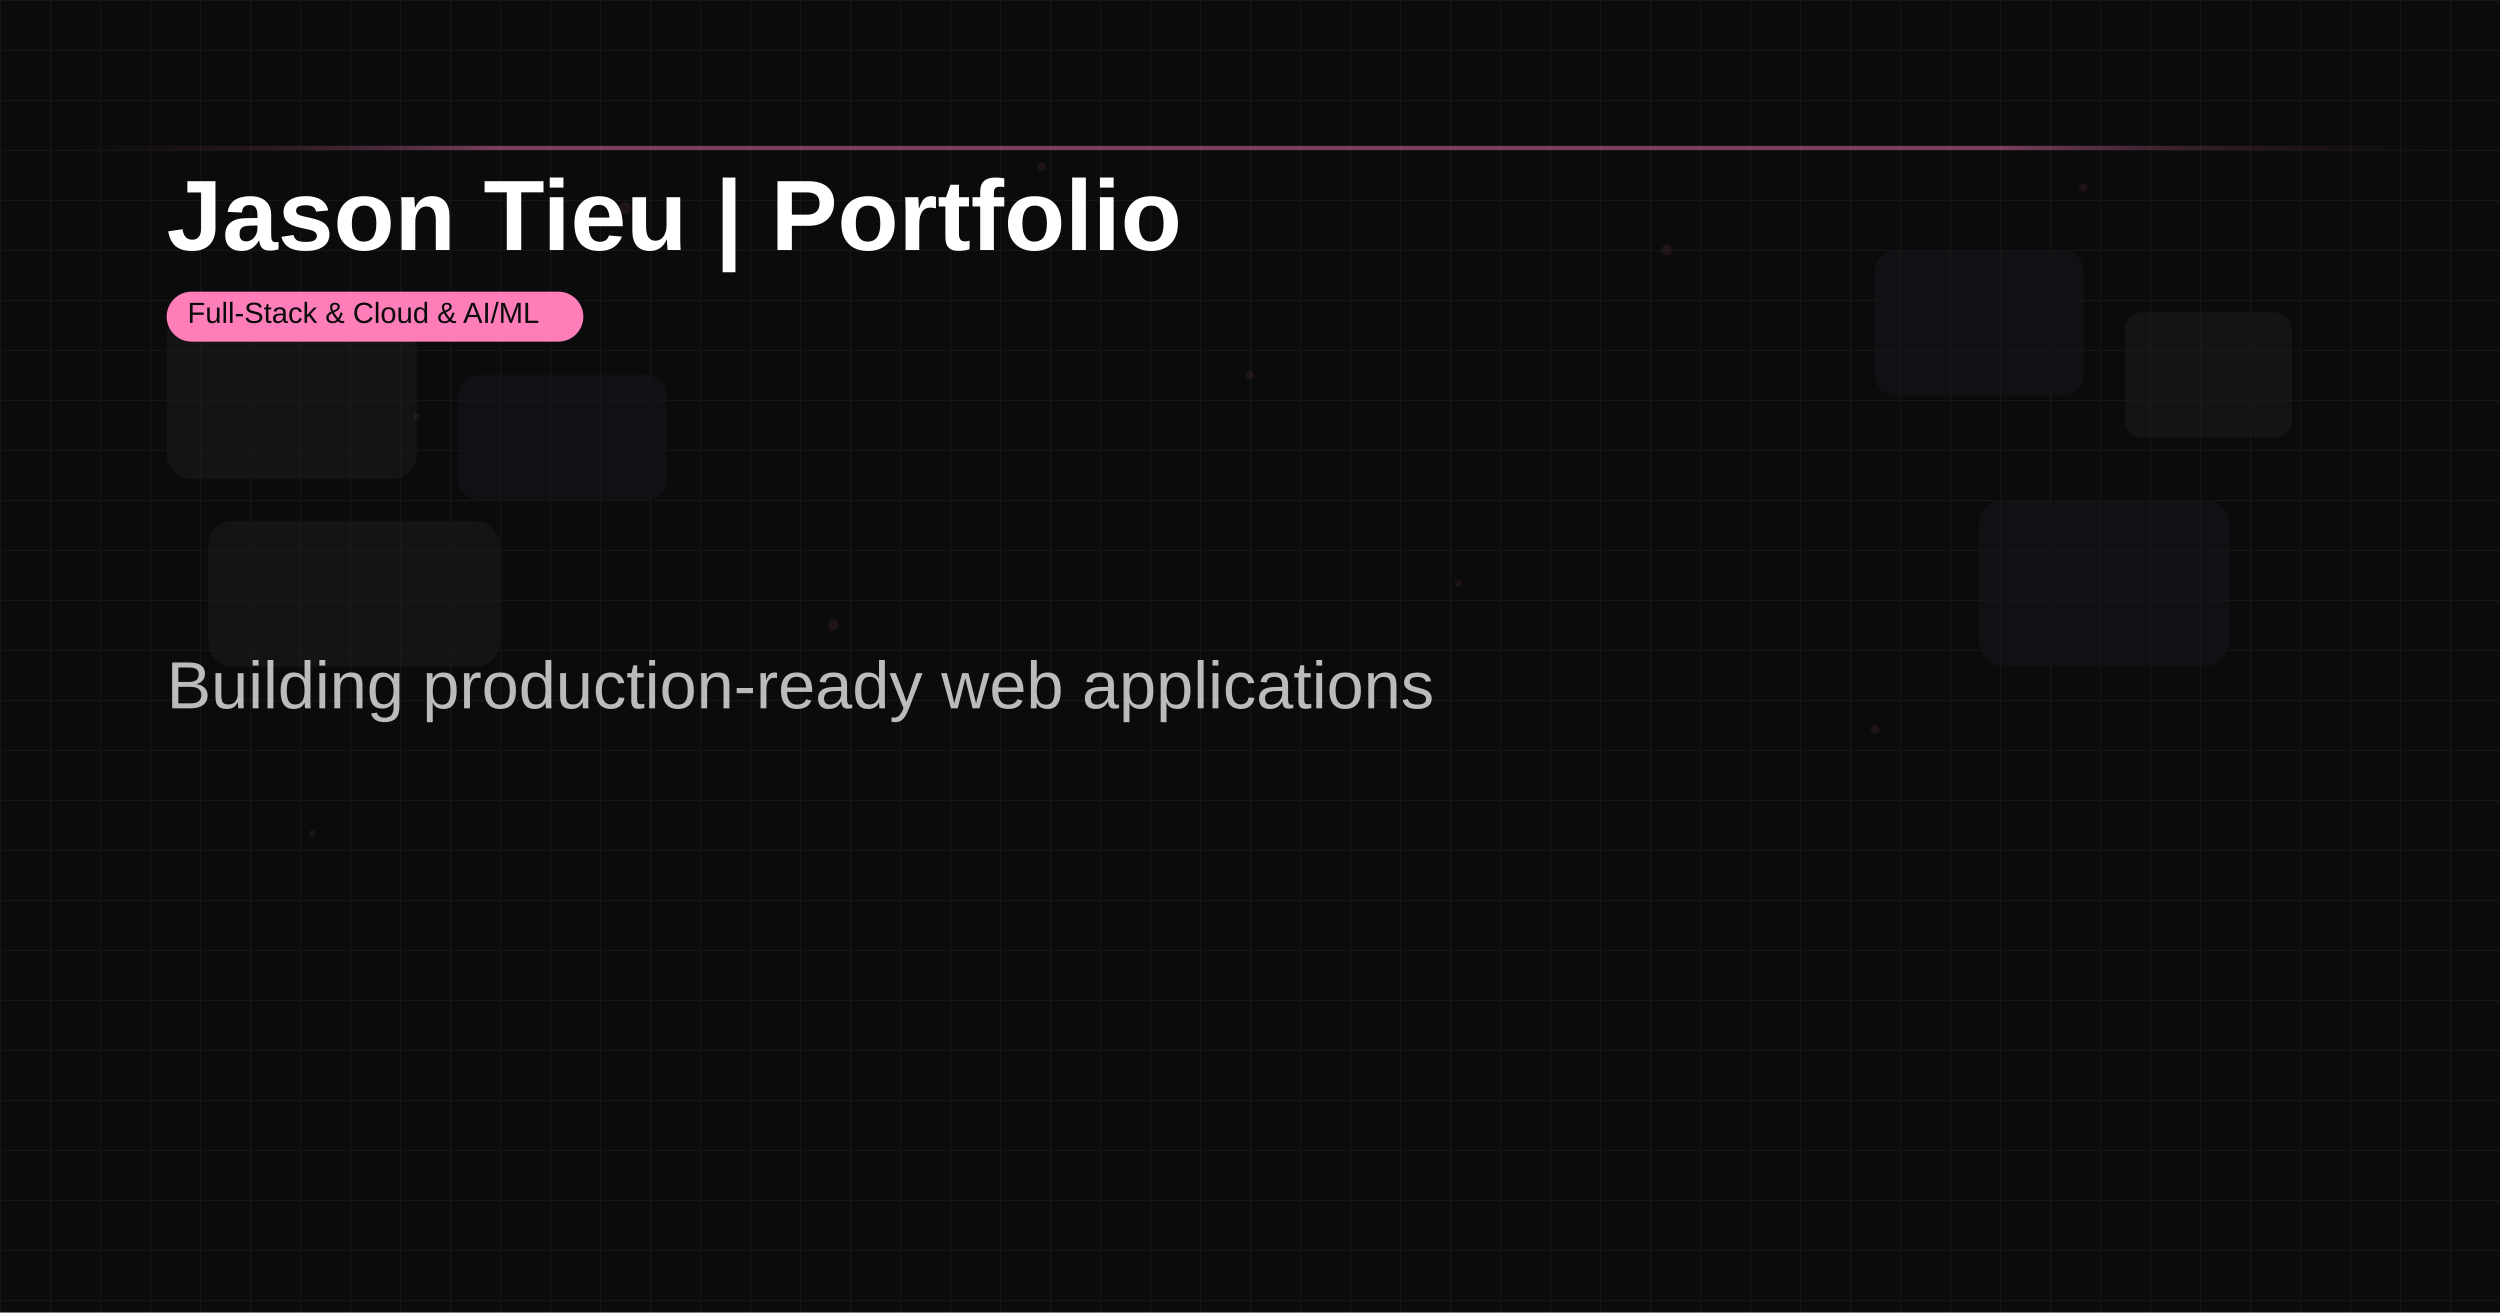
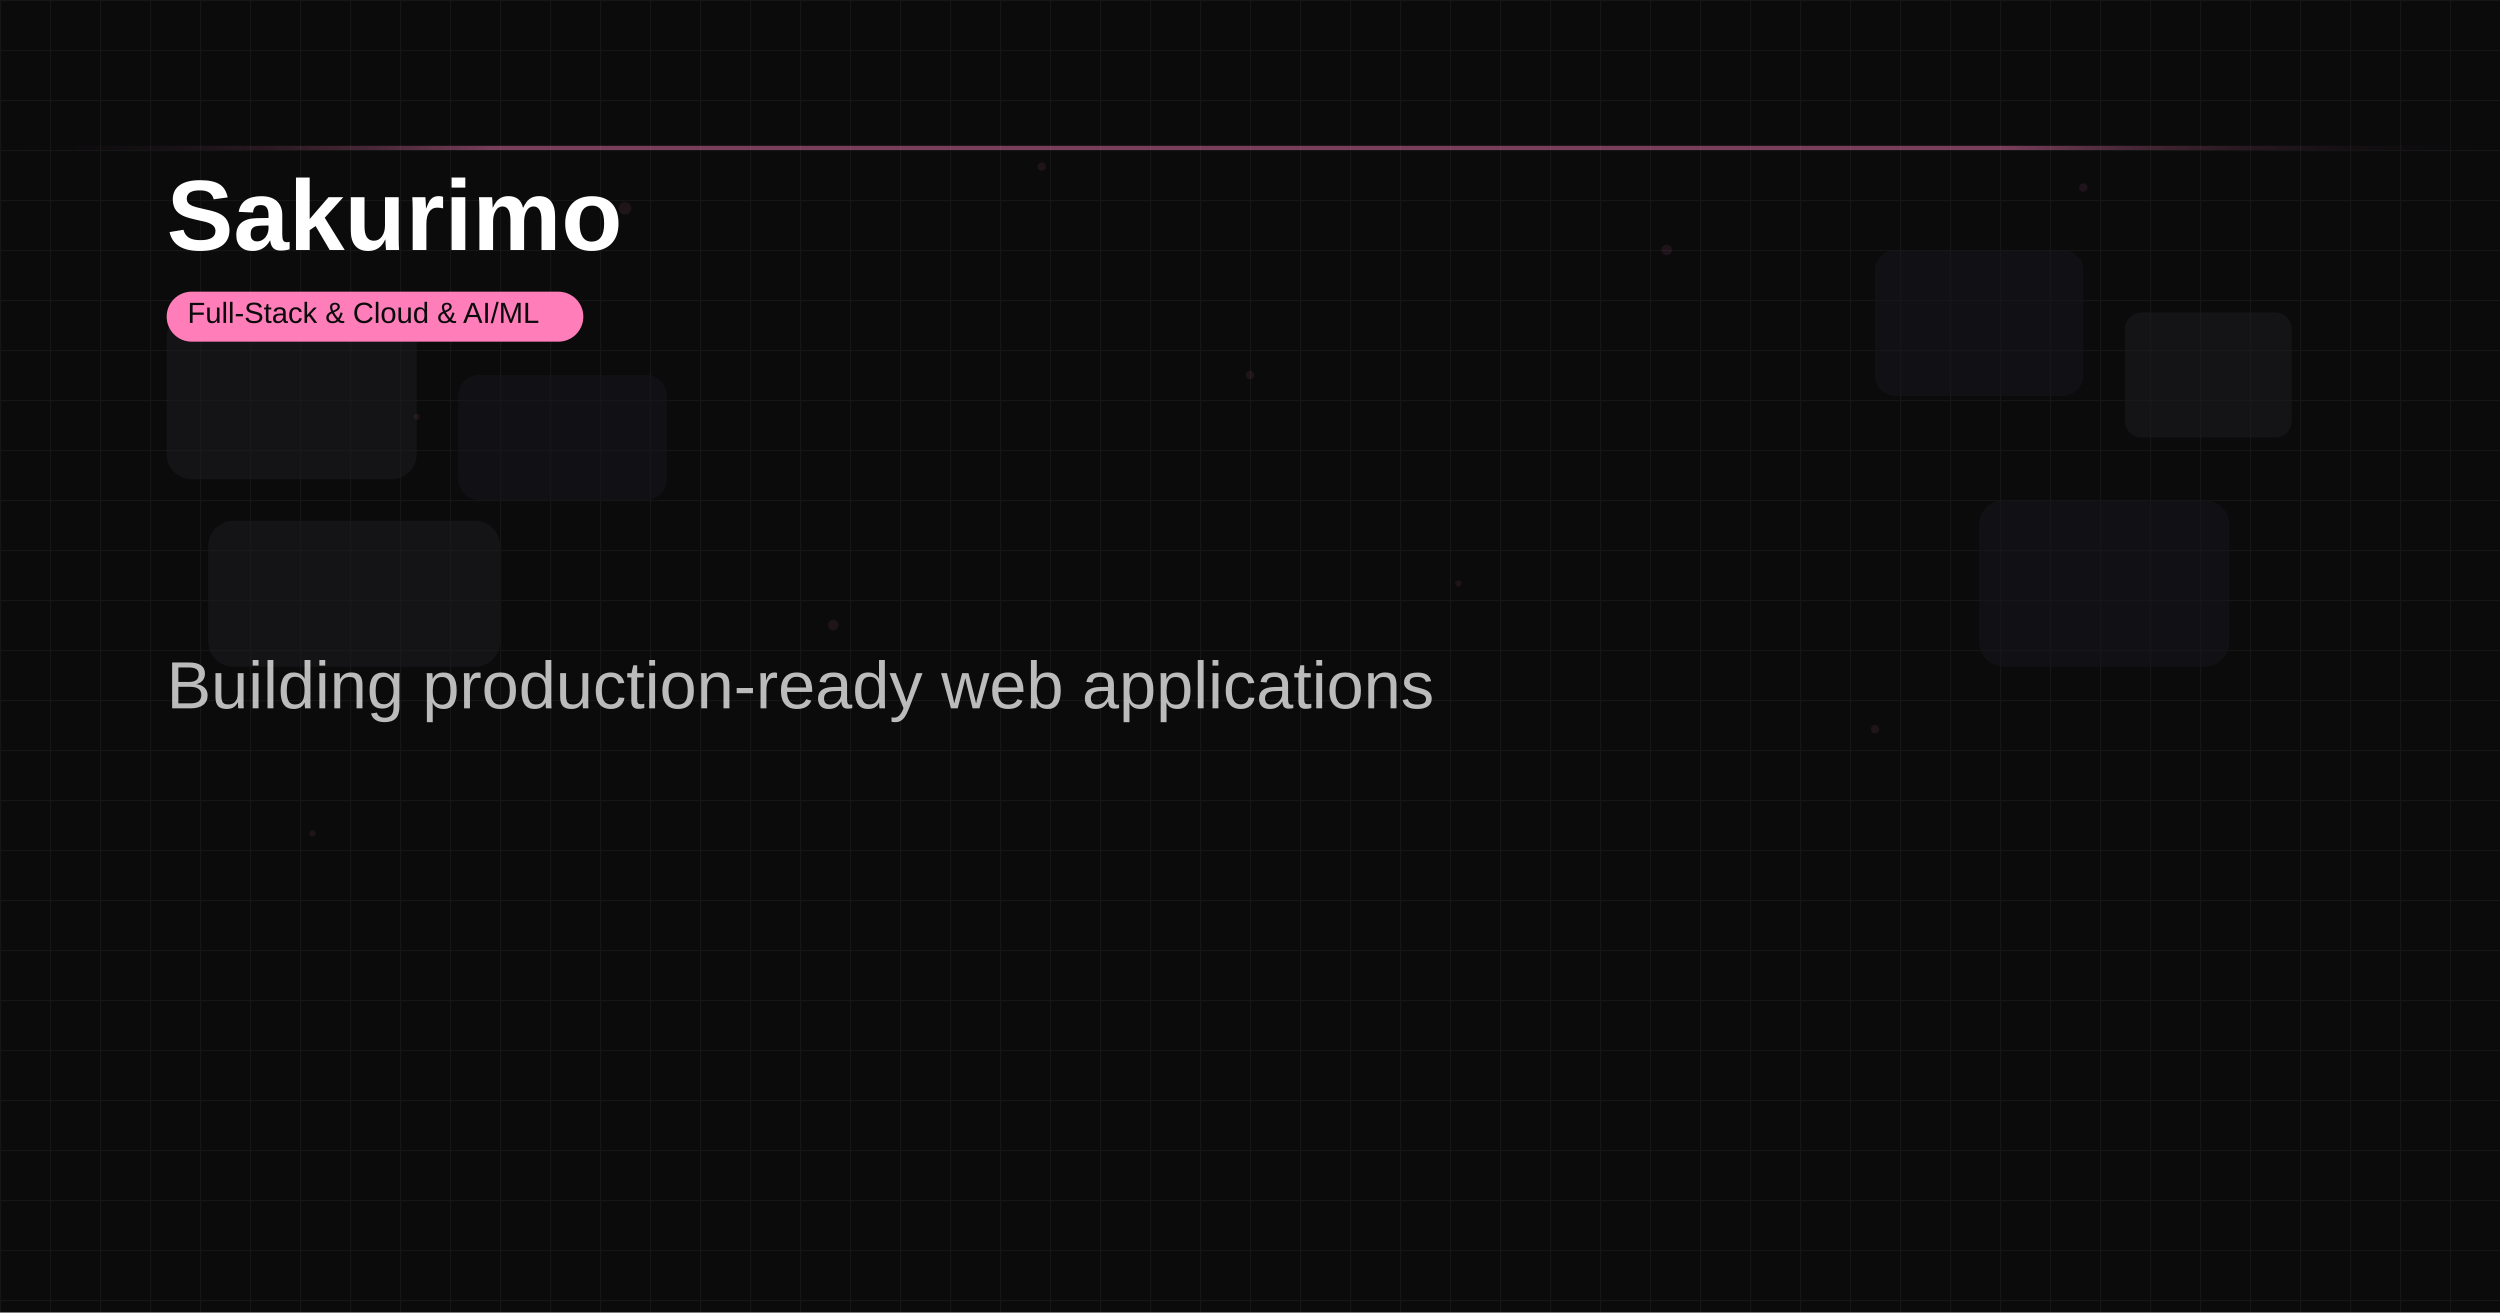
<svg xmlns="http://www.w3.org/2000/svg" width="1200" height="630" viewBox="0 0 1200 630" fill="none">
  <defs>
    <pattern id="grid" x="0" y="0" width="24" height="24" patternUnits="userSpaceOnUse">
      <path d="M 24 0 L 0 0 0 24" fill="none" stroke="rgba(255,255,255,0.05)" stroke-width="1" />
    </pattern>
    <linearGradient id="accentGradient" x1="0%" y1="0%" x2="100%" y2="0%">
      <stop offset="0%" stop-color="transparent" />
      <stop offset="20%" stop-color="rgba(255,126,185,0.45)" />
      <stop offset="80%" stop-color="rgba(255,126,185,0.45)" />
      <stop offset="100%" stop-color="transparent" />
    </linearGradient>
    <linearGradient id="cardHighlight" x1="0%" y1="0%" x2="100%" y2="100%">
      <stop offset="0%" stop-color="rgba(255,255,255,0.08)" />
      <stop offset="100%" stop-color="transparent" />
    </linearGradient>
  </defs>
  <rect width="1200" height="630" fill="#0b0b0c" />
  <rect width="1200" height="630" fill="url(#grid)" />
  <rect x="0" y="70" width="1200" height="2" fill="url(#accentGradient)" rx="1" />
  <g opacity="0.6">
    <rect x="80" y="150" width="120" height="80" fill="#1a1b1e" rx="12" />
    <rect x="220" y="180" width="100" height="60" fill="#15161a" rx="10" />
    <rect x="100" y="250" width="140" height="70" fill="#1a1b1e" rx="12" />
    <rect x="900" y="120" width="100" height="70" fill="#15161a" rx="10" />
    <rect x="1020" y="150" width="80" height="60" fill="#1a1b1e" rx="8" />
    <rect x="950" y="240" width="120" height="80" fill="#15161a" rx="12" />
  </g>
  <g opacity="0.08">
    <circle cx="300" cy="100" r="3" fill="#ff7eb9" />
    <circle cx="500" cy="80" r="2" fill="#ff7eb9" />
    <circle cx="800" cy="120" r="2.5" fill="#ff7eb9" />
    <circle cx="1000" cy="90" r="2" fill="#ff7eb9" />
    <circle cx="200" cy="200" r="1.5" fill="#ff7eb9" />
    <circle cx="600" cy="180" r="2" fill="#ff7eb9" />
    <circle cx="400" cy="300" r="2.5" fill="#ff7eb9" />
    <circle cx="700" cy="280" r="1.5" fill="#ff7eb9" />
    <circle cx="900" cy="350" r="2" fill="#ff7eb9" />
    <circle cx="150" cy="400" r="1.5" fill="#ff7eb9" />
  </g>
  <text x="80" y="120" font-family="Arial, Helvetica, sans-serif" font-size="48" font-weight="700" fill="#fff">
-     Jason Tieu | Portfolio
+     Sakurimo
  </text>
  <rect x="80" y="140" width="200" height="24" fill="#ff7eb9" rx="12" />
  <text x="90" y="155" font-family="Arial, Helvetica, sans-serif" font-size="14" font-weight="500" fill="#0b0b0c">
    Full-Stack &amp; Cloud &amp; AI/ML
  </text>
  <text x="80" y="340" font-family="Arial, Helvetica, sans-serif" font-size="32" font-weight="400" fill="rgba(255,255,255,0.72)">
    Building production-ready web applications
  </text>
</svg>
